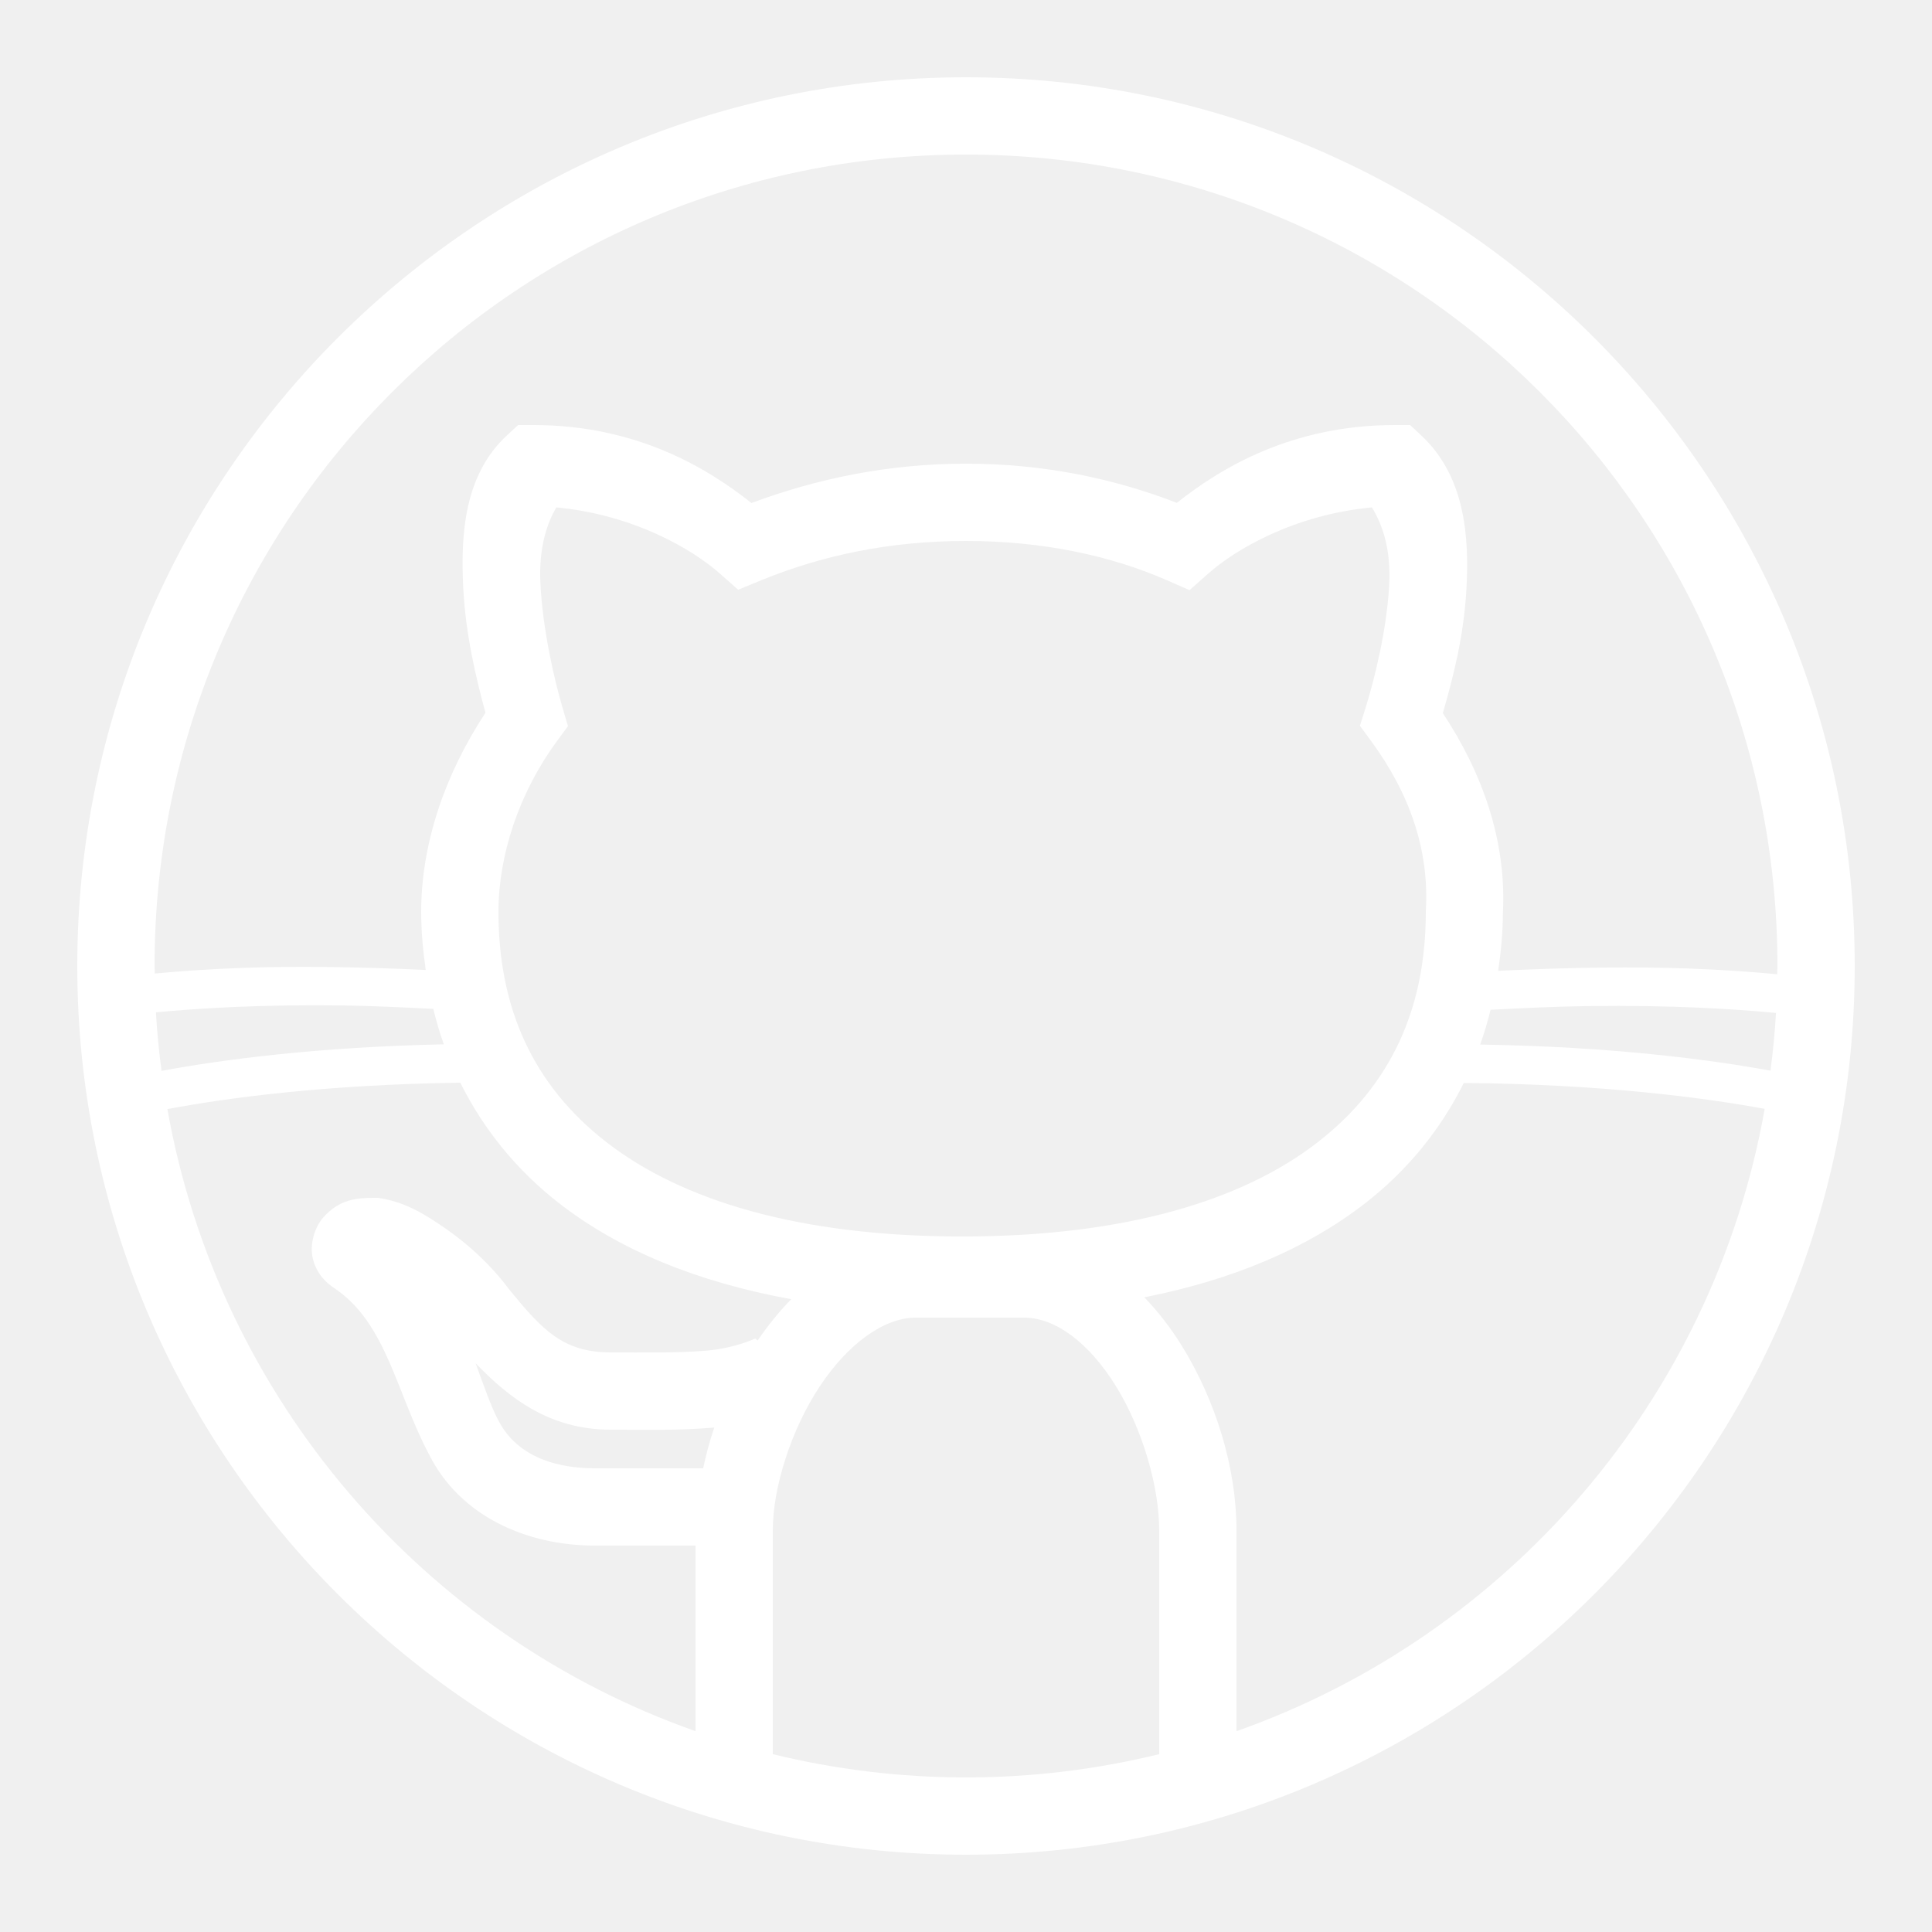
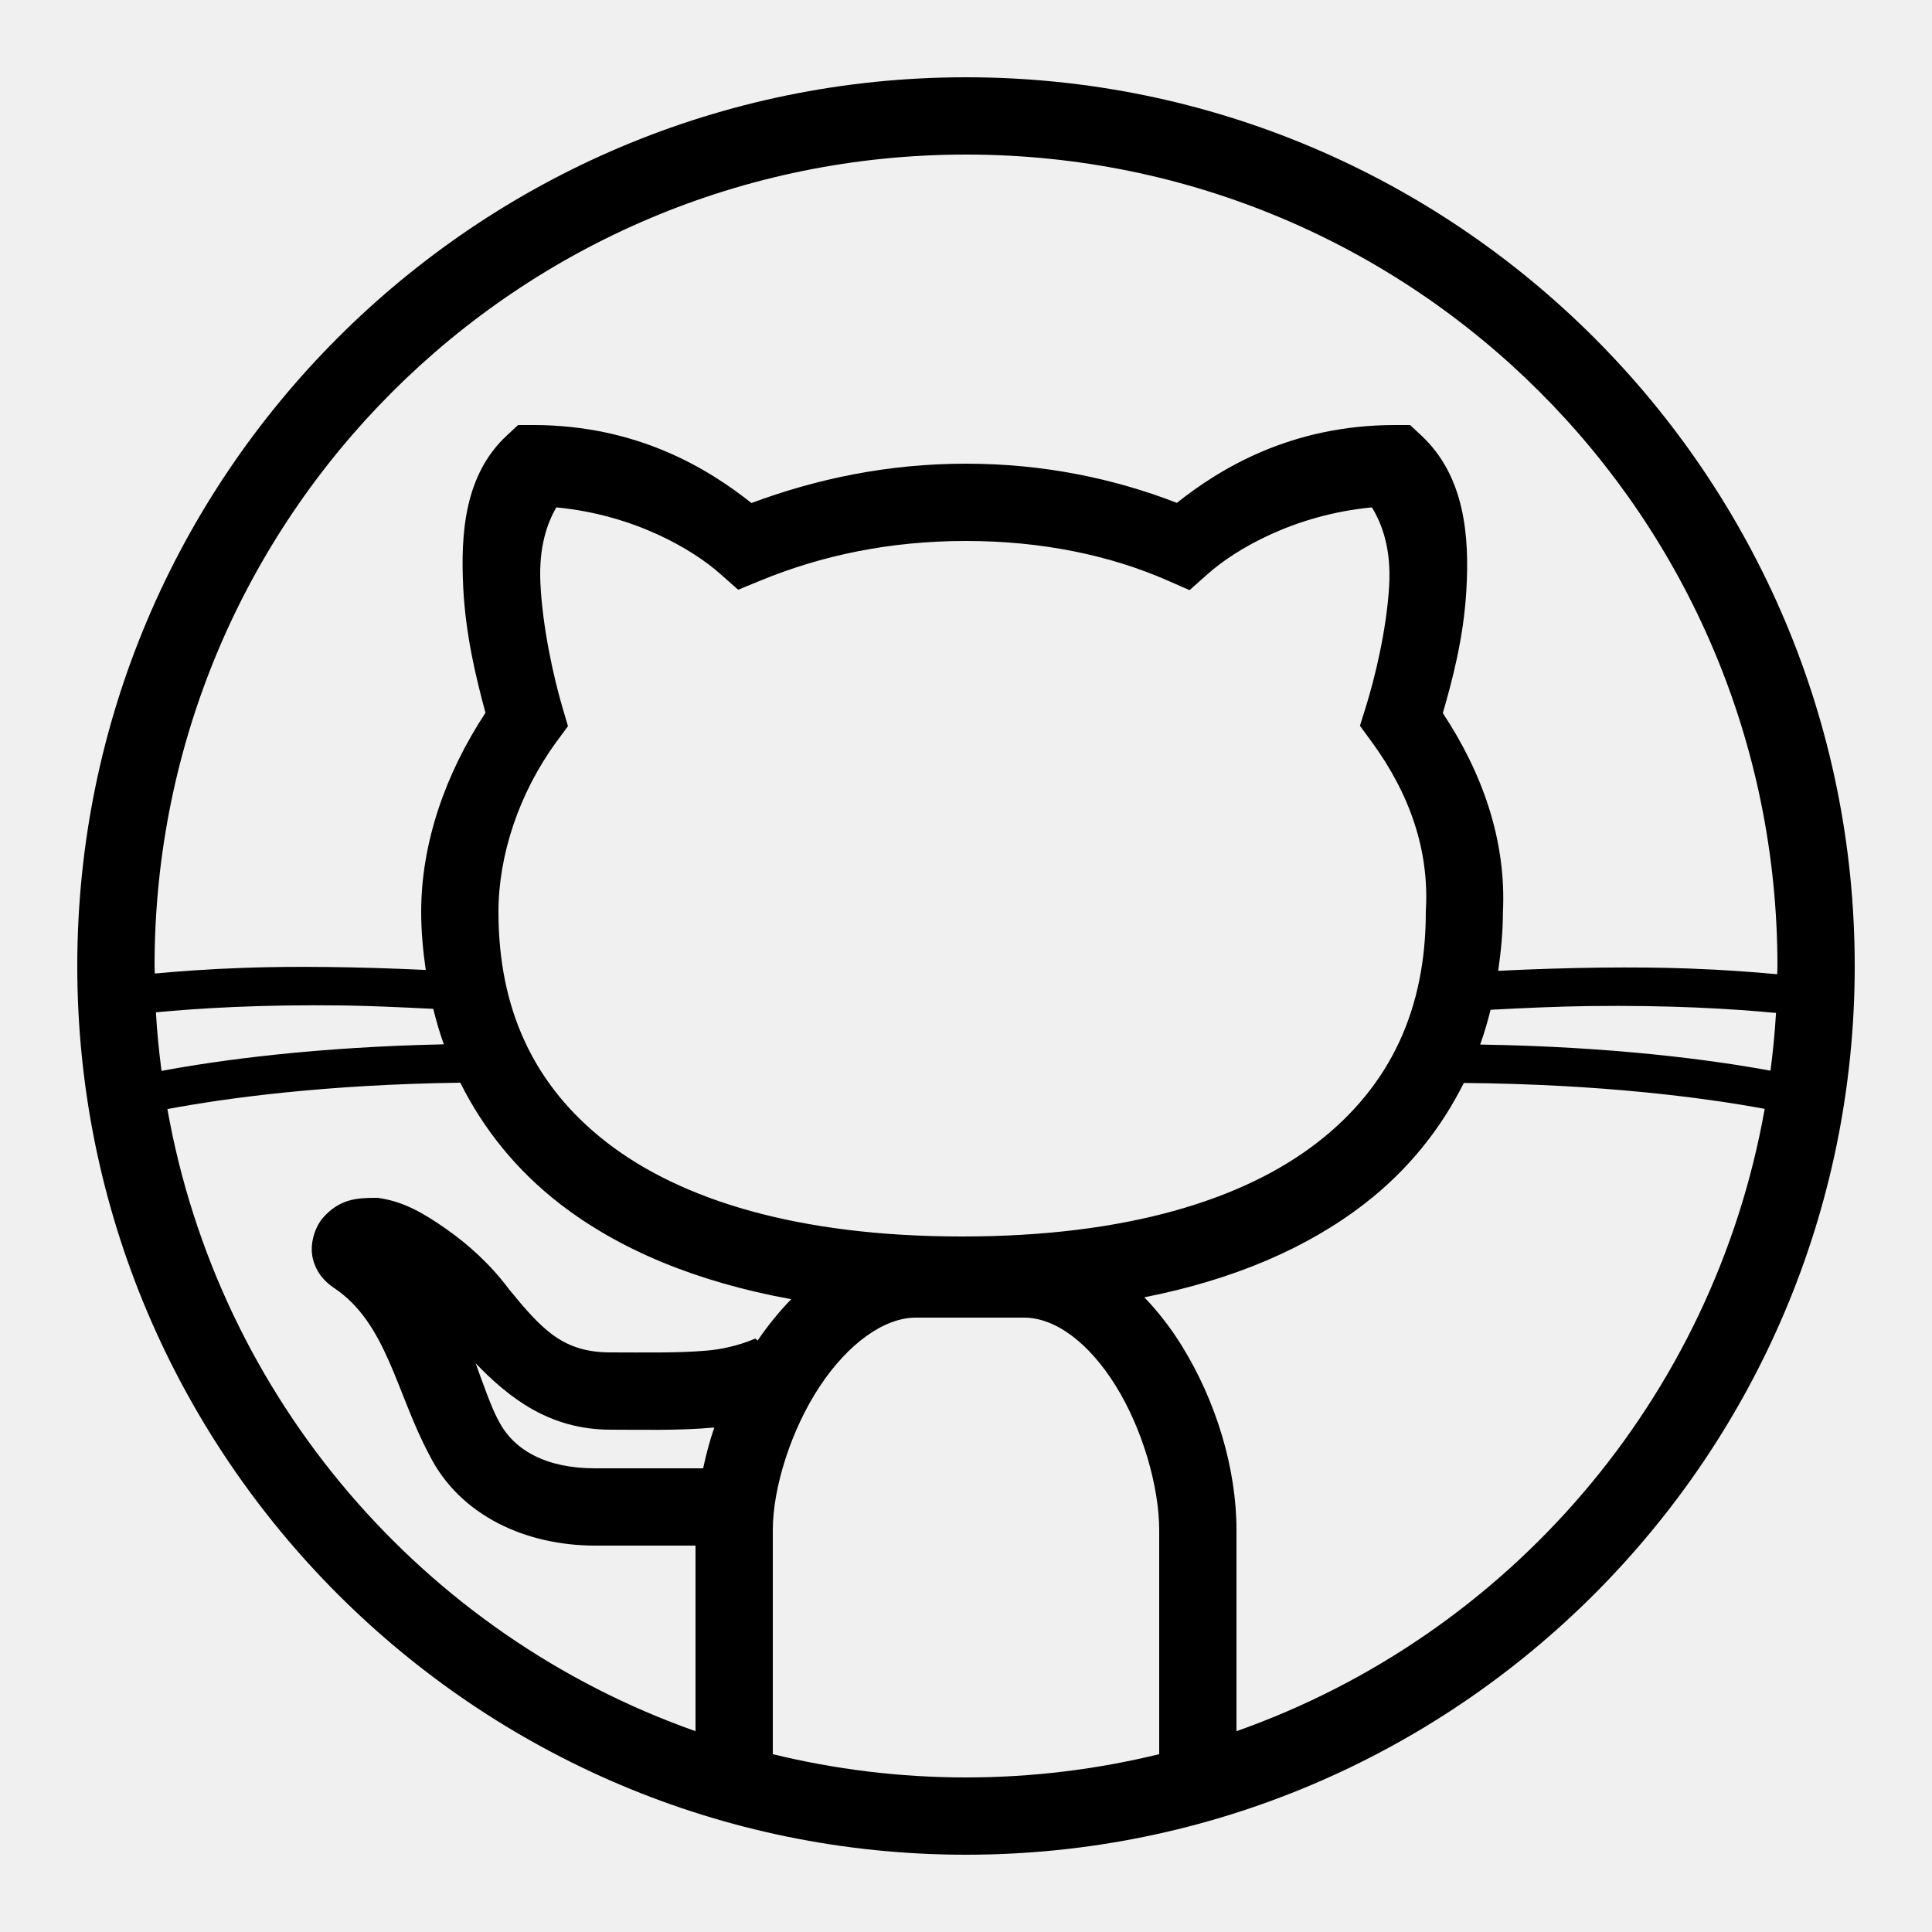
- <svg xmlns="http://www.w3.org/2000/svg" fill="#fff" viewBox="0 0 50 50" width="50px" height="50px">
+ <svg xmlns="http://www.w3.org/2000/svg" fill="currentColor" viewBox="0 0 50 50" width="50px" height="50px">
  <path d="M 25 2 C 12.311 2 2 12.311 2 25 C 2 37.689 12.311 48 25 48 C 37.689 48 48 37.689 48 25 C 48 12.311 37.689 2 25 2 z M 25 4 C 36.607 4 46 13.393 46 25 C 46 25.071 45.995 25.142 45.994 25.213 C 45.355 25.154 44.616 25.098 43.676 25.064 C 42.347 25.017 40.672 25.031 38.773 25.125 C 38.844 24.635 38.893 24.137 38.895 23.627 C 38.991 21.754 38.363 20.002 37.34 18.455 C 37.587 17.601 37.877 16.515 37.949 15.283 C 38.032 13.879 37.911 12.322 36.783 11.27 L 36.494 11 L 36.1 11 C 33.417 11 31.58 12.123 30.457 13.014 C 28.836 12.386 27.012 12 25 12 C 22.976 12 21.136 12.391 19.447 13.018 C 18.325 12.127 16.487 11 13.801 11 L 13.408 11 L 13.119 11.268 C 12.021 12.287 11.92 13.802 11.988 15.199 C 12.049 16.432 12.322 17.552 12.564 18.447 C 11.524 20.025 10.9 21.822 10.9 23.6 C 10.9 24.111 10.948 24.61 11.018 25.102 C 9.212 25.018 7.602 25.002 6.324 25.047 C 5.385 25.08 4.645 25.136 4.006 25.195 C 4.005 25.13 4 25.065 4 25 C 4 13.393 13.393 4 25 4 z M 14.396 13.131 C 16.414 13.322 17.932 14.223 18.635 14.848 L 19.104 15.262 L 19.682 15.025 C 21.263 14.374 23.027 14 25 14 C 26.973 14 28.737 14.376 30.199 15.016 L 30.785 15.273 L 31.264 14.848 C 31.967 14.223 33.487 13.322 35.506 13.131 C 35.774 13.576 36.007 14.209 35.951 15.166 C 35.884 16.312 35.577 17.56 35.346 18.301 L 35.195 18.783 L 35.494 19.191 C 36.484 20.541 36.988 22.001 36.902 23.545 L 36.9 23.572 L 36.9 23.6 C 36.9 26.095 36.002 28.092 34.088 29.572 C 32.174 31.052 29.153 32 24.9 32 C 20.648 32 17.625 31.052 15.711 29.572 C 13.797 28.092 12.9 26.095 12.9 23.6 C 12.9 22.135 13.429 20.524 14.406 19.191 L 14.699 18.793 L 14.559 18.318 C 14.327 17.53 14.043 16.254 13.986 15.102 C 13.939 14.143 14.166 13.537 14.396 13.131 z M 8.885 26.021 C 9.591 26.031 10.401 26.069 11.213 26.109 C 11.29 26.421 11.379 26.728 11.486 27.027 C 8.179 27.097 5.705 27.43 4.18 27.715 C 4.115 27.214 4.064 26.71 4.035 26.199 C 5.162 26.092 6.751 25.994 8.885 26.021 z M 41.115 26.037 C 43.248 26.01 44.836 26.108 45.963 26.215 C 45.934 26.718 45.884 27.216 45.82 27.709 C 44.241 27.419 41.7 27.087 38.307 27.033 C 38.412 26.74 38.5 26.438 38.576 26.133 C 39.471 26.085 40.345 26.047 41.115 26.037 z M 11.912 28.02 C 12.509 29.215 13.362 30.283 14.488 31.154 C 16.029 32.346 18.032 33.178 20.477 33.623 C 20.157 33.952 19.866 34.313 19.607 34.693 L 19.547 34.641 C 19.552 34.634 19.05 34.886 18.299 34.953 C 17.548 35.02 16.622 35 15.801 35 C 14.576 35 14.036 34.421 13.174 33.367 C 12.696 32.724 12.114 32.202 11.549 31.807 C 10.97 31.401 10.476 31.116 9.865 31.014 L 9.783 31 L 9.699 31 C 9.233 31 8.781 31.034 8.359 31.516 C 8.149 31.757 8.003 32.203 8.098 32.58 C 8.192 32.958 8.431 33.19 8.645 33.332 C 10.011 34.243 10.253 36.047 11.109 37.65 C 11.909 39.244 13.636 40 15.4 40 L 18 40 L 18 44.803 C 10.968 42.321 5.665 36.205 4.332 28.703 C 5.863 28.415 8.427 28.068 11.912 28.02 z M 37.883 28.027 C 41.446 28.058 44.081 28.404 45.67 28.697 C 44.339 36.202 39.034 42.32 32 44.803 L 32 39.6 C 32 38.015 31.48 36.268 30.574 34.811 C 30.299 34.368 29.976 33.95 29.615 33.574 C 31.93 33.117 33.832 32.299 35.312 31.154 C 36.437 30.285 37.288 29.22 37.883 28.027 z M 23.699 34.1 L 26.5 34.1 C 27.313 34.1 28.18 34.747 28.875 35.865 C 29.57 36.983 30 38.484 30 39.6 L 30 45.398 C 28.397 45.789 26.724 46 25 46 C 23.276 46 21.603 45.789 20 45.398 L 20 39.6 C 20 38.509 20.468 37.011 21.209 35.889 C 21.95 34.766 22.886 34.1 23.699 34.1 z M 12.309 35.281 C 13.174 36.179 14.223 37 15.801 37 C 16.58 37 17.552 37.028 18.477 36.945 C 18.48 36.945 18.483 36.944 18.486 36.943 C 18.365 37.293 18.274 37.646 18.197 38 L 15.4 38 C 14.167 38 13.296 37.554 12.895 36.752 L 12.887 36.738 L 12.881 36.727 C 12.716 36.421 12.501 35.811 12.309 35.281 z" />
</svg>
